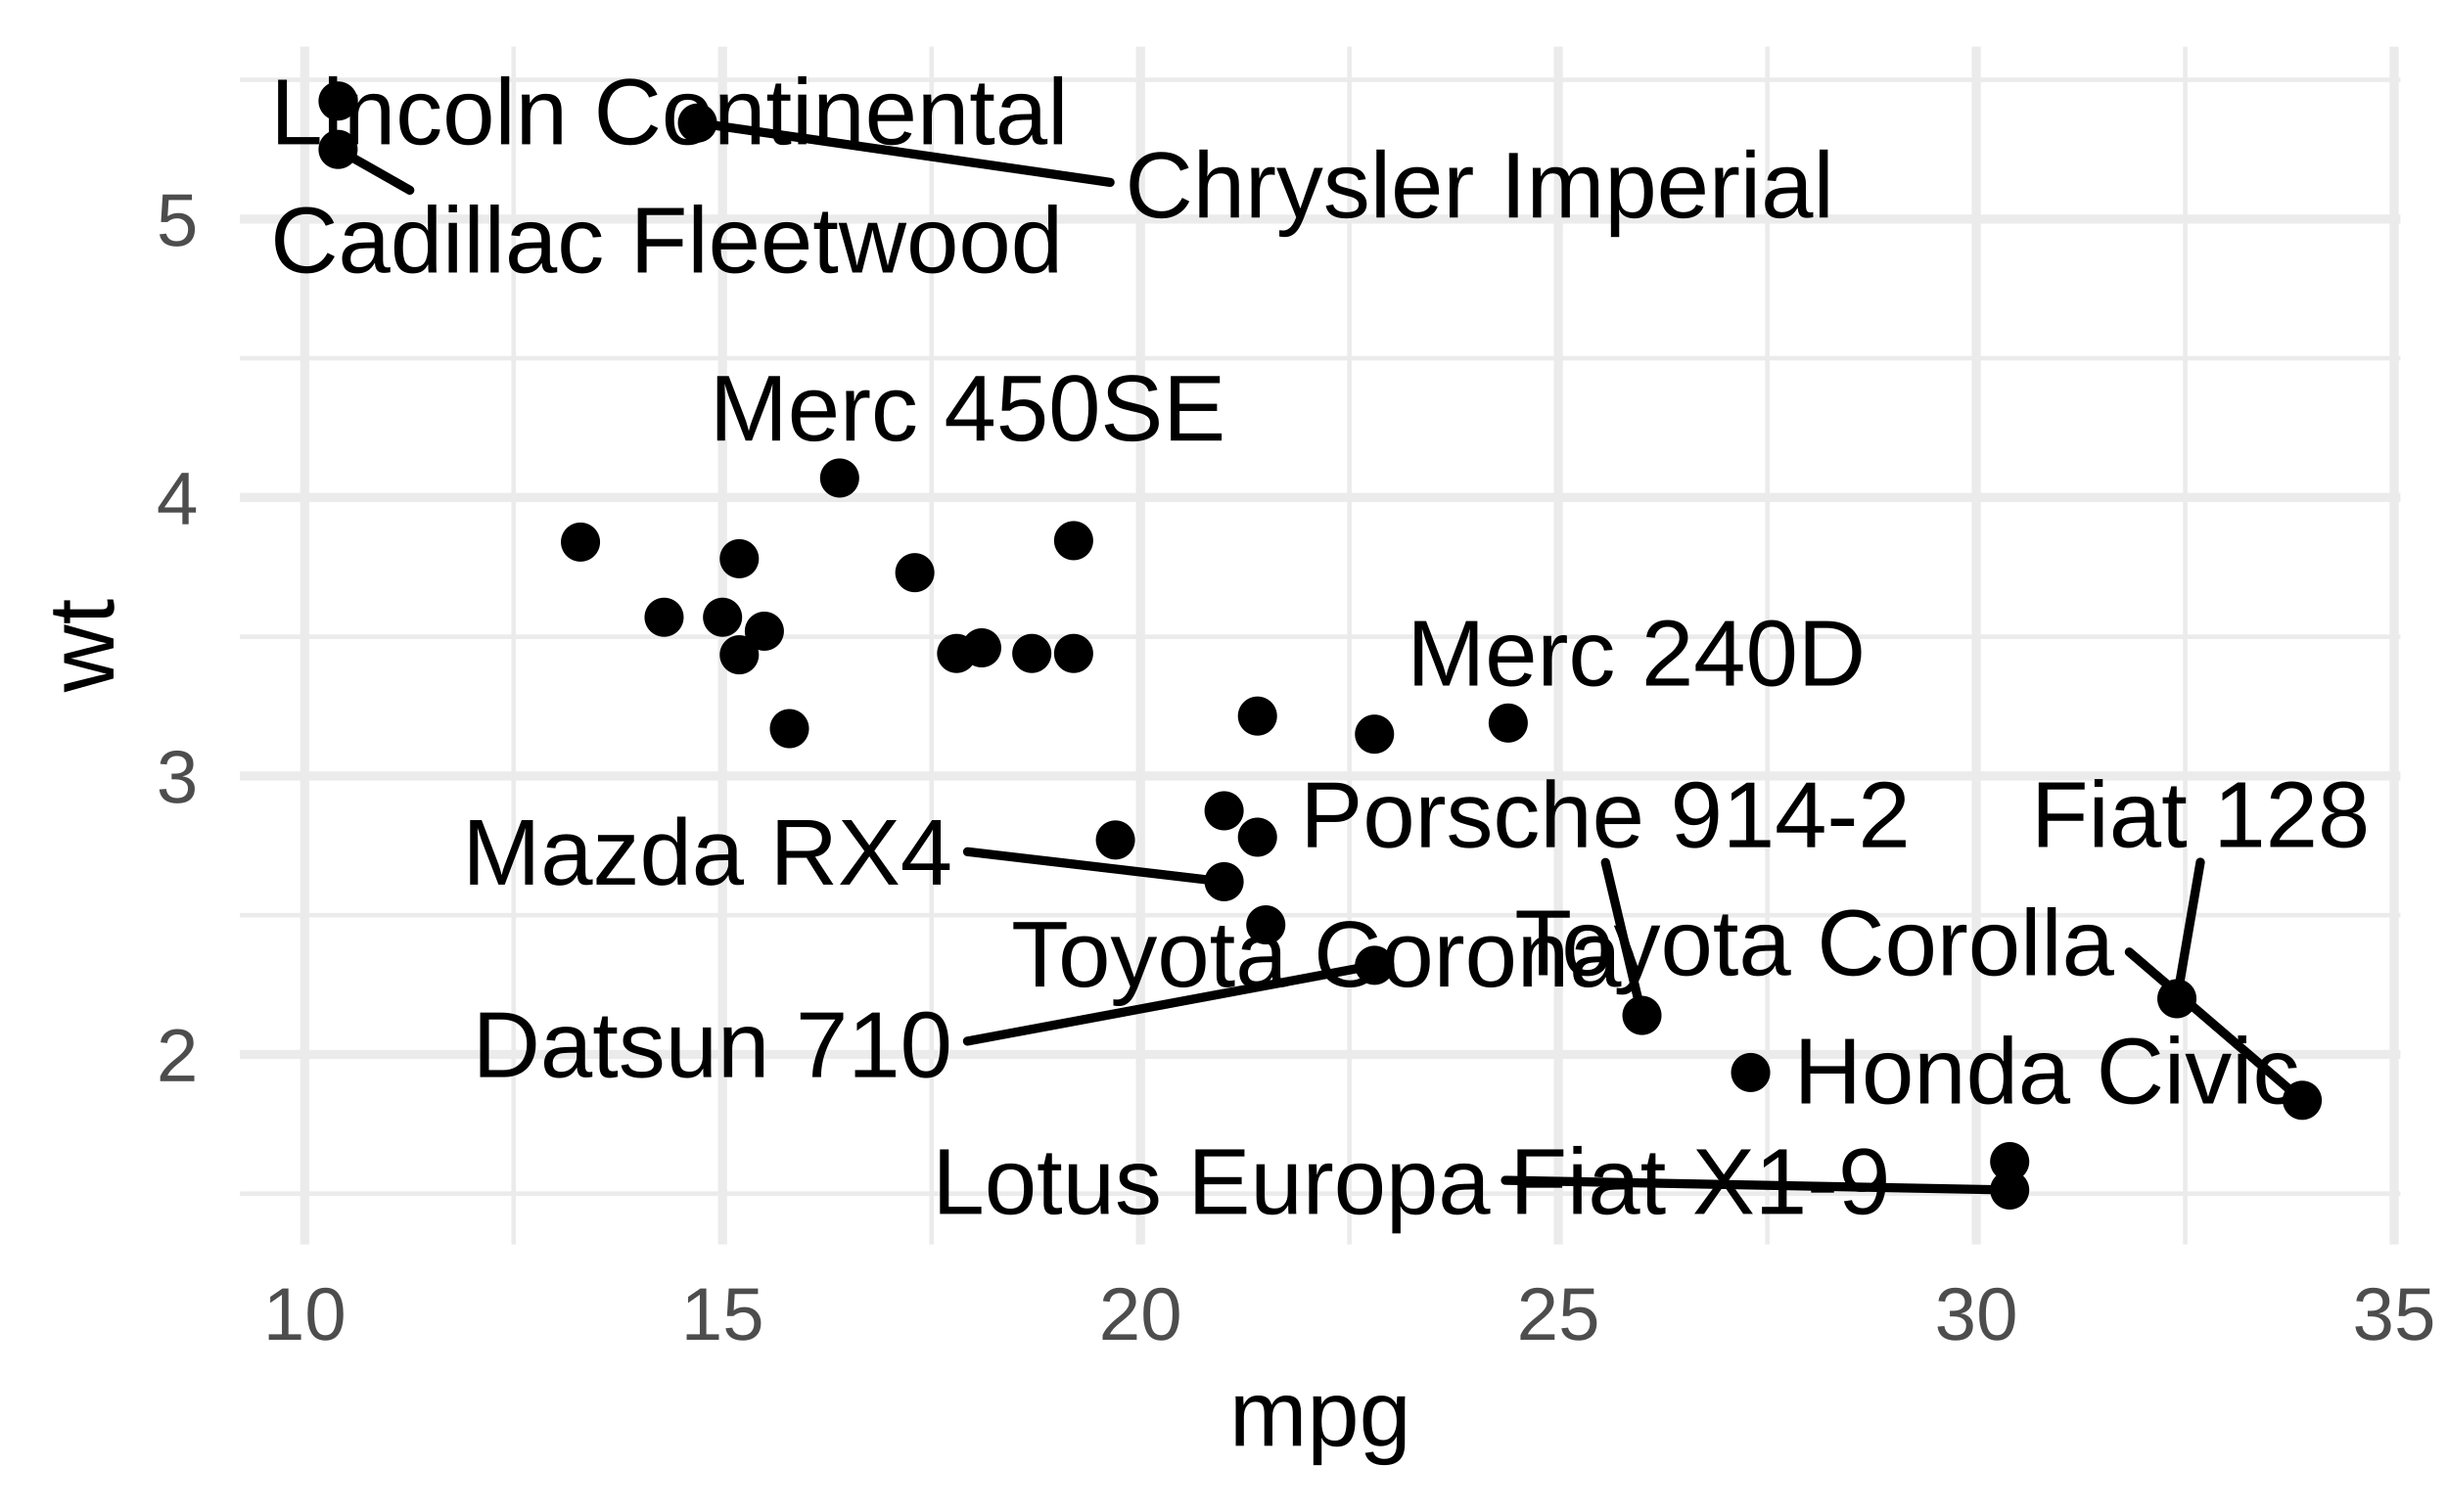
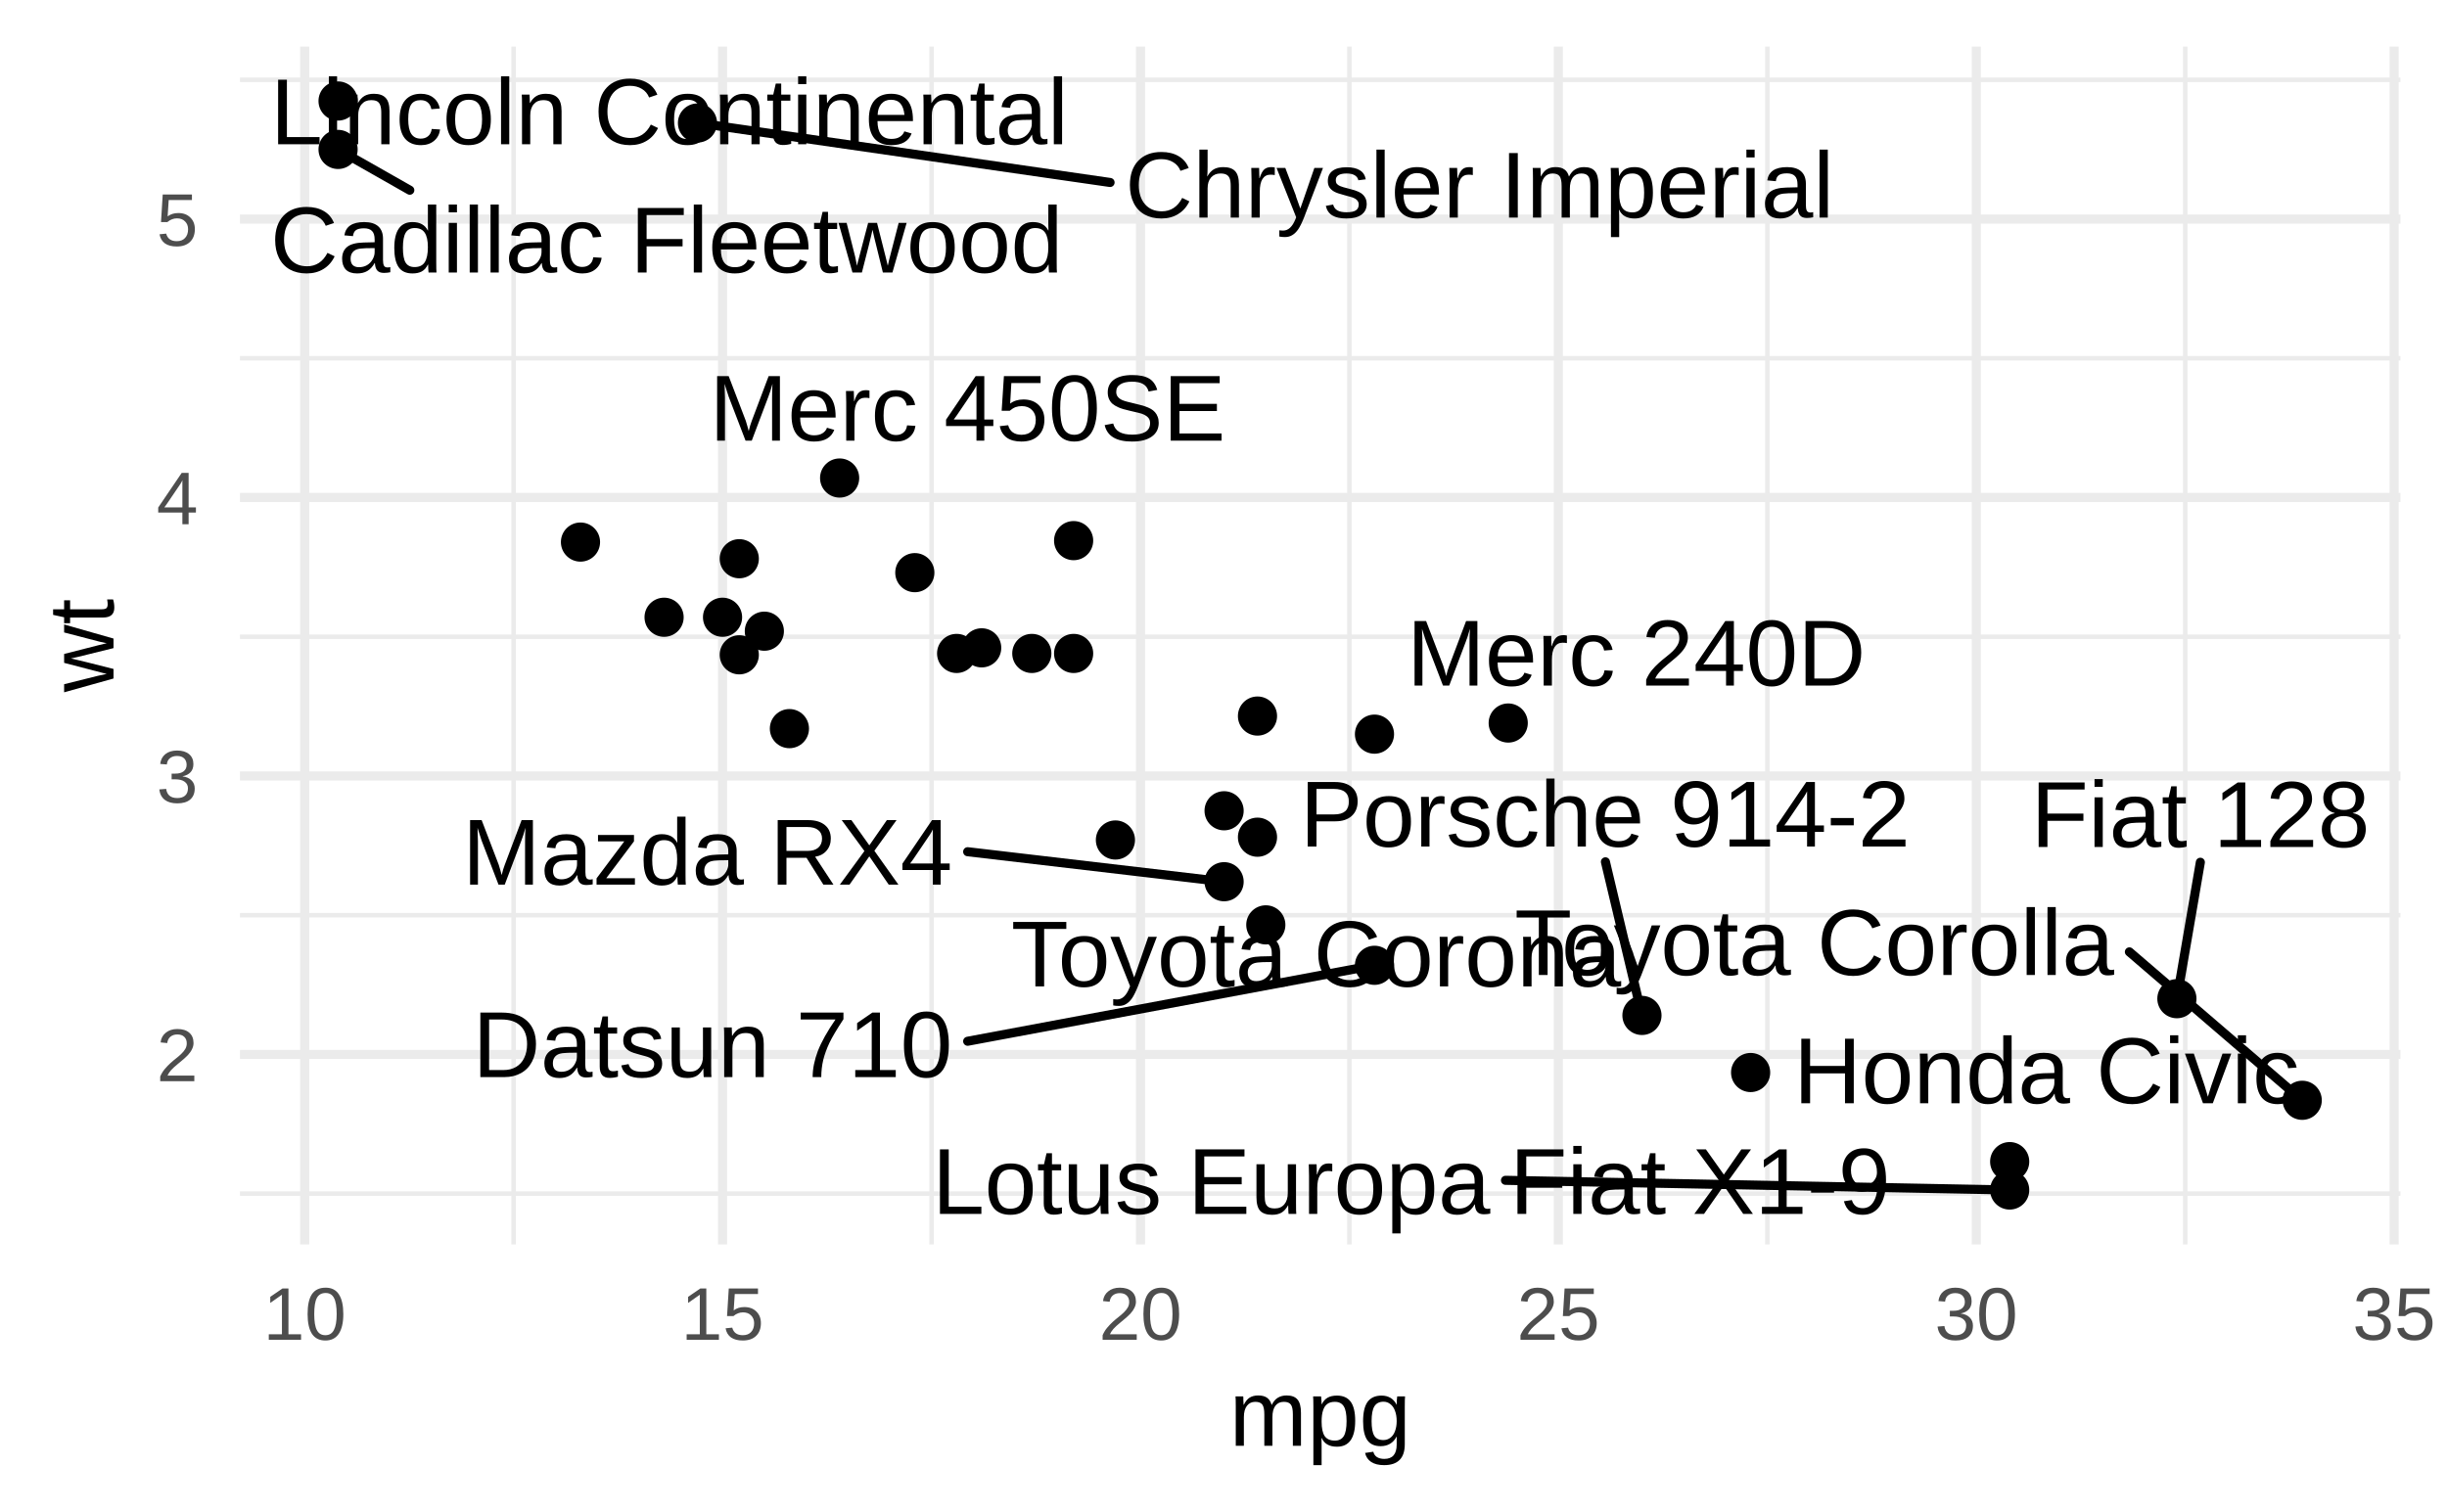
<svg xmlns="http://www.w3.org/2000/svg" width="288.00pt" height="177.98pt" viewBox="0 0 288.00 177.98">
  <g class="svglite">
    <defs>
      <style type="text/css">
    .svglite line, .svglite polyline, .svglite polygon, .svglite path, .svglite rect, .svglite circle {
      fill: none;
      stroke: #000000;
      stroke-linecap: round;
      stroke-linejoin: round;
      stroke-miterlimit: 10.00;
    }
    .svglite text {
      white-space: pre;
    }
    .svglite g.glyphgroup path {
      fill: inherit;
      stroke: none;
    }
  </style>
    </defs>
    <rect width="100%" height="100%" style="stroke: none; fill: #FFFFFF;" />
    <defs>
      <clipPath id="cpMC4wMHwyODguMDB8MC4wMHwxNzcuOTg=">
        <rect x="0.00" y="0.00" width="288.00" height="177.98" />
      </clipPath>
    </defs>
    <g clip-path="url(#cpMC4wMHwyODguMDB8MC4wMHwxNzcuOTg=)">
</g>
    <defs>
      <clipPath id="cpMjguMjR8MjgyLjUyfDUuNDh8MTQ2LjQ5">
        <rect x="28.24" y="5.48" width="254.28" height="141.01" />
      </clipPath>
    </defs>
    <g clip-path="url(#cpMjguMjR8MjgyLjUyfDUuNDh8MTQ2LjQ5)">
      <polyline points="28.24,140.50 282.52,140.50 " style="stroke-width: 0.53; stroke: #EBEBEB; stroke-linecap: butt;" />
      <polyline points="28.24,107.73 282.52,107.73 " style="stroke-width: 0.53; stroke: #EBEBEB; stroke-linecap: butt;" />
      <polyline points="28.24,74.95 282.52,74.95 " style="stroke-width: 0.53; stroke: #EBEBEB; stroke-linecap: butt;" />
      <polyline points="28.24,42.17 282.52,42.17 " style="stroke-width: 0.53; stroke: #EBEBEB; stroke-linecap: butt;" />
      <polyline points="28.24,9.40 282.52,9.40 " style="stroke-width: 0.53; stroke: #EBEBEB; stroke-linecap: butt;" />
      <polyline points="60.45,146.49 60.45,5.48 " style="stroke-width: 0.53; stroke: #EBEBEB; stroke-linecap: butt;" />
      <polyline points="109.64,146.49 109.64,5.48 " style="stroke-width: 0.53; stroke: #EBEBEB; stroke-linecap: butt;" />
      <polyline points="158.82,146.49 158.82,5.48 " style="stroke-width: 0.53; stroke: #EBEBEB; stroke-linecap: butt;" />
      <polyline points="208.01,146.49 208.01,5.48 " style="stroke-width: 0.53; stroke: #EBEBEB; stroke-linecap: butt;" />
      <polyline points="257.19,146.49 257.19,5.48 " style="stroke-width: 0.53; stroke: #EBEBEB; stroke-linecap: butt;" />
      <polyline points="28.24,124.12 282.52,124.12 " style="stroke-width: 1.07; stroke: #EBEBEB; stroke-linecap: butt;" />
      <polyline points="28.24,91.34 282.52,91.34 " style="stroke-width: 1.07; stroke: #EBEBEB; stroke-linecap: butt;" />
      <polyline points="28.24,58.56 282.52,58.56 " style="stroke-width: 1.07; stroke: #EBEBEB; stroke-linecap: butt;" />
      <polyline points="28.24,25.79 282.52,25.79 " style="stroke-width: 1.07; stroke: #EBEBEB; stroke-linecap: butt;" />
      <polyline points="35.86,146.49 35.86,5.48 " style="stroke-width: 1.07; stroke: #EBEBEB; stroke-linecap: butt;" />
      <polyline points="85.04,146.49 85.04,5.48 " style="stroke-width: 1.07; stroke: #EBEBEB; stroke-linecap: butt;" />
      <polyline points="134.23,146.49 134.23,5.48 " style="stroke-width: 1.07; stroke: #EBEBEB; stroke-linecap: butt;" />
      <polyline points="183.41,146.49 183.41,5.48 " style="stroke-width: 1.07; stroke: #EBEBEB; stroke-linecap: butt;" />
      <polyline points="232.60,146.49 232.60,5.48 " style="stroke-width: 1.07; stroke: #EBEBEB; stroke-linecap: butt;" />
      <polyline points="281.78,146.49 281.78,5.48 " style="stroke-width: 1.07; stroke: #EBEBEB; stroke-linecap: butt;" />
      <circle cx="144.07" cy="103.79" r="1.95" style="stroke-width: 0.71; fill: #000000;" />
      <circle cx="144.07" cy="95.44" r="1.95" style="stroke-width: 0.71; fill: #000000;" />
      <circle cx="161.77" cy="113.63" r="1.95" style="stroke-width: 0.71; fill: #000000;" />
      <circle cx="148.00" cy="84.29" r="1.95" style="stroke-width: 0.71; fill: #000000;" />
      <circle cx="121.44" cy="76.92" r="1.95" style="stroke-width: 0.71; fill: #000000;" />
      <circle cx="115.54" cy="76.26" r="1.95" style="stroke-width: 0.71; fill: #000000;" />
      <circle cx="78.16" cy="72.66" r="1.95" style="stroke-width: 0.71; fill: #000000;" />
      <circle cx="177.51" cy="85.11" r="1.95" style="stroke-width: 0.71; fill: #000000;" />
      <circle cx="161.77" cy="86.42" r="1.95" style="stroke-width: 0.71; fill: #000000;" />
      <circle cx="126.36" cy="76.92" r="1.95" style="stroke-width: 0.71; fill: #000000;" />
      <circle cx="112.59" cy="76.92" r="1.95" style="stroke-width: 0.71; fill: #000000;" />
      <circle cx="98.82" cy="56.27" r="1.95" style="stroke-width: 0.71; fill: #000000;" />
      <circle cx="107.67" cy="67.41" r="1.95" style="stroke-width: 0.71; fill: #000000;" />
      <circle cx="87.01" cy="65.77" r="1.95" style="stroke-width: 0.71; fill: #000000;" />
      <circle cx="39.79" cy="17.59" r="1.95" style="stroke-width: 0.71; fill: #000000;" />
      <circle cx="39.79" cy="11.89" r="1.95" style="stroke-width: 0.71; fill: #000000;" />
      <circle cx="82.09" cy="14.48" r="1.95" style="stroke-width: 0.71; fill: #000000;" />
      <circle cx="256.21" cy="117.56" r="1.95" style="stroke-width: 0.71; fill: #000000;" />
      <circle cx="236.53" cy="136.74" r="1.95" style="stroke-width: 0.71; fill: #000000;" />
      <circle cx="270.96" cy="129.52" r="1.95" style="stroke-width: 0.71; fill: #000000;" />
      <circle cx="148.98" cy="108.87" r="1.95" style="stroke-width: 0.71; fill: #000000;" />
      <circle cx="89.96" cy="74.30" r="1.95" style="stroke-width: 0.71; fill: #000000;" />
      <circle cx="87.01" cy="77.08" r="1.95" style="stroke-width: 0.71; fill: #000000;" />
      <circle cx="68.32" cy="63.81" r="1.95" style="stroke-width: 0.71; fill: #000000;" />
      <circle cx="126.36" cy="63.64" r="1.95" style="stroke-width: 0.71; fill: #000000;" />
      <circle cx="206.04" cy="126.25" r="1.95" style="stroke-width: 0.71; fill: #000000;" />
      <circle cx="193.25" cy="119.53" r="1.95" style="stroke-width: 0.71; fill: #000000;" />
      <circle cx="236.53" cy="140.08" r="1.95" style="stroke-width: 0.71; fill: #000000;" />
      <circle cx="92.91" cy="85.77" r="1.95" style="stroke-width: 0.71; fill: #000000;" />
      <circle cx="131.28" cy="98.88" r="1.95" style="stroke-width: 0.71; fill: #000000;" />
      <circle cx="85.04" cy="72.66" r="1.95" style="stroke-width: 0.71; fill: #000000;" />
      <circle cx="148.00" cy="98.55" r="1.95" style="stroke-width: 0.71; fill: #000000;" />
-       <line x1="113.88" y1="100.26" x2="142.63" y2="103.63" style="stroke-width: 1.07;" />
-       <line x1="113.87" y1="122.56" x2="160.38" y2="113.89" style="stroke-width: 1.07;" />
+       <line x1="113.89" y1="100.26" x2="142.63" y2="103.63" style="stroke-width: 1.07;" />
+       <line x1="113.89" y1="122.57" x2="160.38" y2="113.89" style="stroke-width: 1.07;" />
      <line x1="48.23" y1="22.39" x2="40.82" y2="18.18" style="stroke-width: 1.07;" />
-       <line x1="130.65" y1="21.47" x2="83.52" y2="14.68" style="stroke-width: 1.07;" />
+       <line x1="130.65" y1="21.48" x2="83.52" y2="14.68" style="stroke-width: 1.07;" />
      <line x1="258.97" y1="101.50" x2="256.35" y2="116.75" style="stroke-width: 1.07;" />
-       <line x1="250.61" y1="112.07" x2="270.16" y2="128.84" style="stroke-width: 1.07;" />
-       <line x1="188.96" y1="101.53" x2="193.06" y2="118.72" style="stroke-width: 1.07;" />
+       <line x1="250.62" y1="112.05" x2="270.16" y2="128.84" style="stroke-width: 1.07;" />
+       <line x1="188.95" y1="101.45" x2="193.06" y2="118.72" style="stroke-width: 1.07;" />
      <line x1="177.19" y1="138.94" x2="235.06" y2="140.05" style="stroke-width: 1.07;" />
      <text x="83.26" y="104.13" text-anchor="middle" style="font-size: 11.04px; font-family: &quot;Arial&quot;;" textLength="57.66px" lengthAdjust="spacingAndGlyphs">Mazda RX4</text>
-       <text x="83.84" y="126.79" text-anchor="middle" style="font-size: 11.04px; font-family: &quot;Arial&quot;;" textLength="56.45px" lengthAdjust="spacingAndGlyphs">Datsun 710</text>
+       <text x="83.86" y="126.79" text-anchor="middle" style="font-size: 11.04px; font-family: &quot;Arial&quot;;" textLength="56.45px" lengthAdjust="spacingAndGlyphs">Datsun 710</text>
      <text x="192.58" y="80.70" text-anchor="middle" style="font-size: 11.04px; font-family: &quot;Arial&quot;;" textLength="53.97px" lengthAdjust="spacingAndGlyphs">Merc 240D</text>
-       <text x="113.88" y="51.86" text-anchor="middle" style="font-size: 11.04px; font-family: &quot;Arial&quot;;" textLength="60.72px" lengthAdjust="spacingAndGlyphs">Merc 450SE</text>
+       <text x="113.87" y="51.87" text-anchor="middle" style="font-size: 11.04px; font-family: &quot;Arial&quot;;" textLength="60.72px" lengthAdjust="spacingAndGlyphs">Merc 450SE</text>
      <text x="78.46" y="32.08" text-anchor="middle" style="font-size: 11.04px; font-family: &quot;Arial&quot;;" textLength="93.25px" lengthAdjust="spacingAndGlyphs">Cadillac Fleetwood</text>
      <text x="78.78" y="16.98" text-anchor="middle" style="font-size: 11.04px; font-family: &quot;Arial&quot;;" textLength="93.89px" lengthAdjust="spacingAndGlyphs">Lincoln Continental</text>
-       <text x="174.14" y="25.60" text-anchor="middle" style="font-size: 11.04px; font-family: &quot;Arial&quot;;" textLength="83.39px" lengthAdjust="spacingAndGlyphs">Chrysler Imperial</text>
+       <text x="174.14" y="25.61" text-anchor="middle" style="font-size: 11.04px; font-family: &quot;Arial&quot;;" textLength="83.39px" lengthAdjust="spacingAndGlyphs">Chrysler Imperial</text>
      <text x="258.98" y="99.70" text-anchor="middle" style="font-size: 11.04px; font-family: &quot;Arial&quot;;" textLength="39.88px" lengthAdjust="spacingAndGlyphs">Fiat 128</text>
-       <text x="240.89" y="129.89" text-anchor="middle" style="font-size: 11.04px; font-family: &quot;Arial&quot;;" textLength="59.50px" lengthAdjust="spacingAndGlyphs">Honda Civic</text>
-       <text x="213.54" y="114.79" text-anchor="middle" style="font-size: 11.04px; font-family: &quot;Arial&quot;;" textLength="70.55px" lengthAdjust="spacingAndGlyphs">Toyota Corolla</text>
-       <text x="154.92" y="116.13" text-anchor="middle" style="font-size: 11.04px; font-family: &quot;Arial&quot;;" textLength="71.78px" lengthAdjust="spacingAndGlyphs">Toyota Corona</text>
+       <text x="240.86" y="129.87" text-anchor="middle" style="font-size: 11.04px; font-family: &quot;Arial&quot;;" textLength="59.50px" lengthAdjust="spacingAndGlyphs">Honda Civic</text>
+       <text x="213.54" y="114.77" text-anchor="middle" style="font-size: 11.04px; font-family: &quot;Arial&quot;;" textLength="70.55px" lengthAdjust="spacingAndGlyphs">Toyota Corolla</text>
+       <text x="154.90" y="116.12" text-anchor="middle" style="font-size: 11.04px; font-family: &quot;Arial&quot;;" textLength="71.78px" lengthAdjust="spacingAndGlyphs">Toyota Corona</text>
      <text x="200.09" y="142.89" text-anchor="middle" style="font-size: 11.04px; font-family: &quot;Arial&quot;;" textLength="44.77px" lengthAdjust="spacingAndGlyphs">Fiat X1-9</text>
-       <text x="188.93" y="99.73" text-anchor="middle" style="font-size: 11.04px; font-family: &quot;Arial&quot;;" textLength="71.78px" lengthAdjust="spacingAndGlyphs">Porsche 914-2</text>
+       <text x="188.91" y="99.65" text-anchor="middle" style="font-size: 11.04px; font-family: &quot;Arial&quot;;" textLength="71.78px" lengthAdjust="spacingAndGlyphs">Porsche 914-2</text>
      <text x="142.56" y="142.89" text-anchor="middle" style="font-size: 11.04px; font-family: &quot;Arial&quot;;" textLength="65.66px" lengthAdjust="spacingAndGlyphs">Lotus Europa</text>
    </g>
    <g clip-path="url(#cpMC4wMHwyODguMDB8MC4wMHwxNzcuOTg=)">
      <text x="23.31" y="127.27" text-anchor="end" style="font-size: 8.80px;fill: #4D4D4D; font-family: &quot;Arial&quot;;" textLength="4.89px" lengthAdjust="spacingAndGlyphs">2</text>
      <text x="23.31" y="94.49" text-anchor="end" style="font-size: 8.80px;fill: #4D4D4D; font-family: &quot;Arial&quot;;" textLength="4.89px" lengthAdjust="spacingAndGlyphs">3</text>
      <text x="23.31" y="61.71" text-anchor="end" style="font-size: 8.80px;fill: #4D4D4D; font-family: &quot;Arial&quot;;" textLength="4.89px" lengthAdjust="spacingAndGlyphs">4</text>
      <text x="23.31" y="28.94" text-anchor="end" style="font-size: 8.80px;fill: #4D4D4D; font-family: &quot;Arial&quot;;" textLength="4.89px" lengthAdjust="spacingAndGlyphs">5</text>
      <text x="35.86" y="157.72" text-anchor="middle" style="font-size: 8.80px;fill: #4D4D4D; font-family: &quot;Arial&quot;;" textLength="9.78px" lengthAdjust="spacingAndGlyphs">10</text>
      <text x="85.04" y="157.72" text-anchor="middle" style="font-size: 8.80px;fill: #4D4D4D; font-family: &quot;Arial&quot;;" textLength="9.78px" lengthAdjust="spacingAndGlyphs">15</text>
      <text x="134.23" y="157.72" text-anchor="middle" style="font-size: 8.80px;fill: #4D4D4D; font-family: &quot;Arial&quot;;" textLength="9.78px" lengthAdjust="spacingAndGlyphs">20</text>
      <text x="183.41" y="157.72" text-anchor="middle" style="font-size: 8.80px;fill: #4D4D4D; font-family: &quot;Arial&quot;;" textLength="9.78px" lengthAdjust="spacingAndGlyphs">25</text>
      <text x="232.60" y="157.72" text-anchor="middle" style="font-size: 8.80px;fill: #4D4D4D; font-family: &quot;Arial&quot;;" textLength="9.78px" lengthAdjust="spacingAndGlyphs">30</text>
      <text x="281.78" y="157.72" text-anchor="middle" style="font-size: 8.80px;fill: #4D4D4D; font-family: &quot;Arial&quot;;" textLength="9.78px" lengthAdjust="spacingAndGlyphs">35</text>
      <text x="155.38" y="170.19" text-anchor="middle" style="font-size: 11.00px; font-family: &quot;Arial&quot;;" textLength="21.41px" lengthAdjust="spacingAndGlyphs">mpg</text>
      <text transform="translate(13.36,75.98) rotate(-90)" text-anchor="middle" style="font-size: 11.00px; font-family: &quot;Arial&quot;;" textLength="11.00px" lengthAdjust="spacingAndGlyphs">wt</text>
    </g>
  </g>
</svg>
